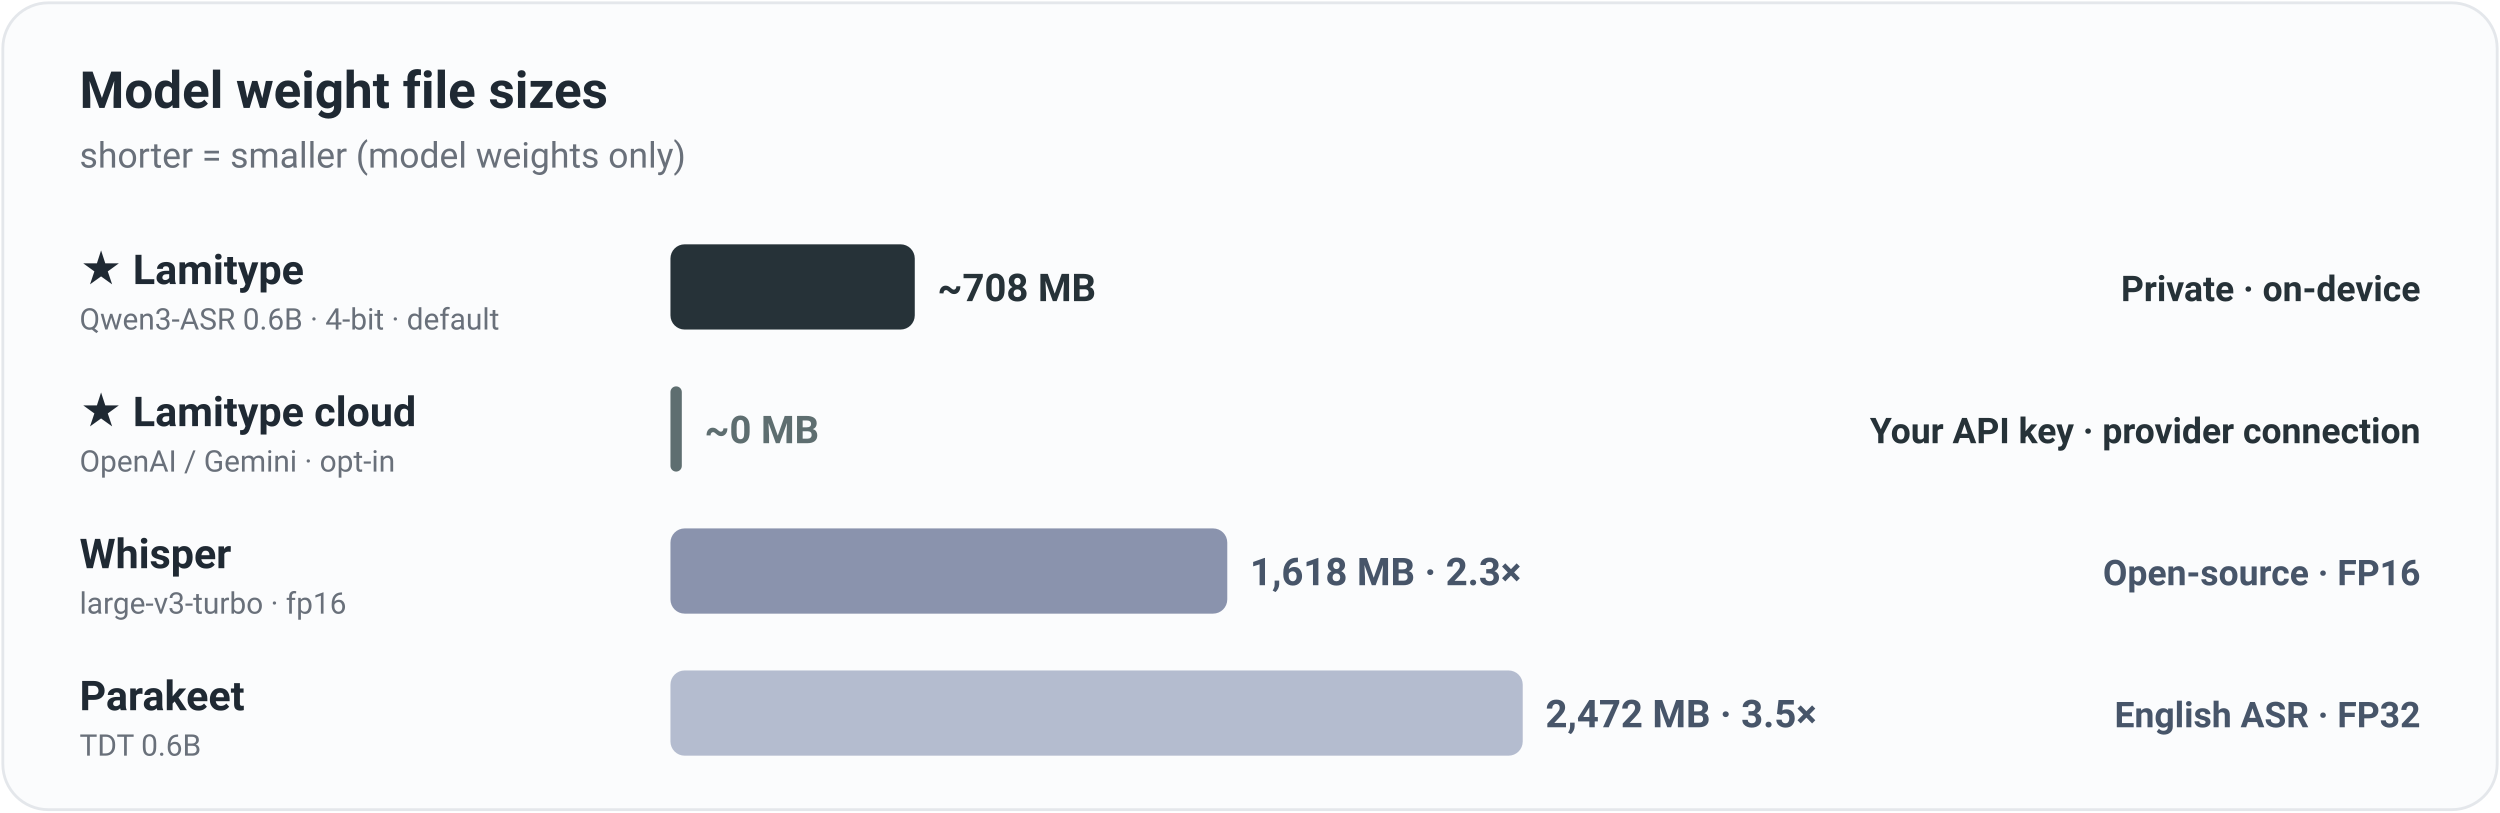
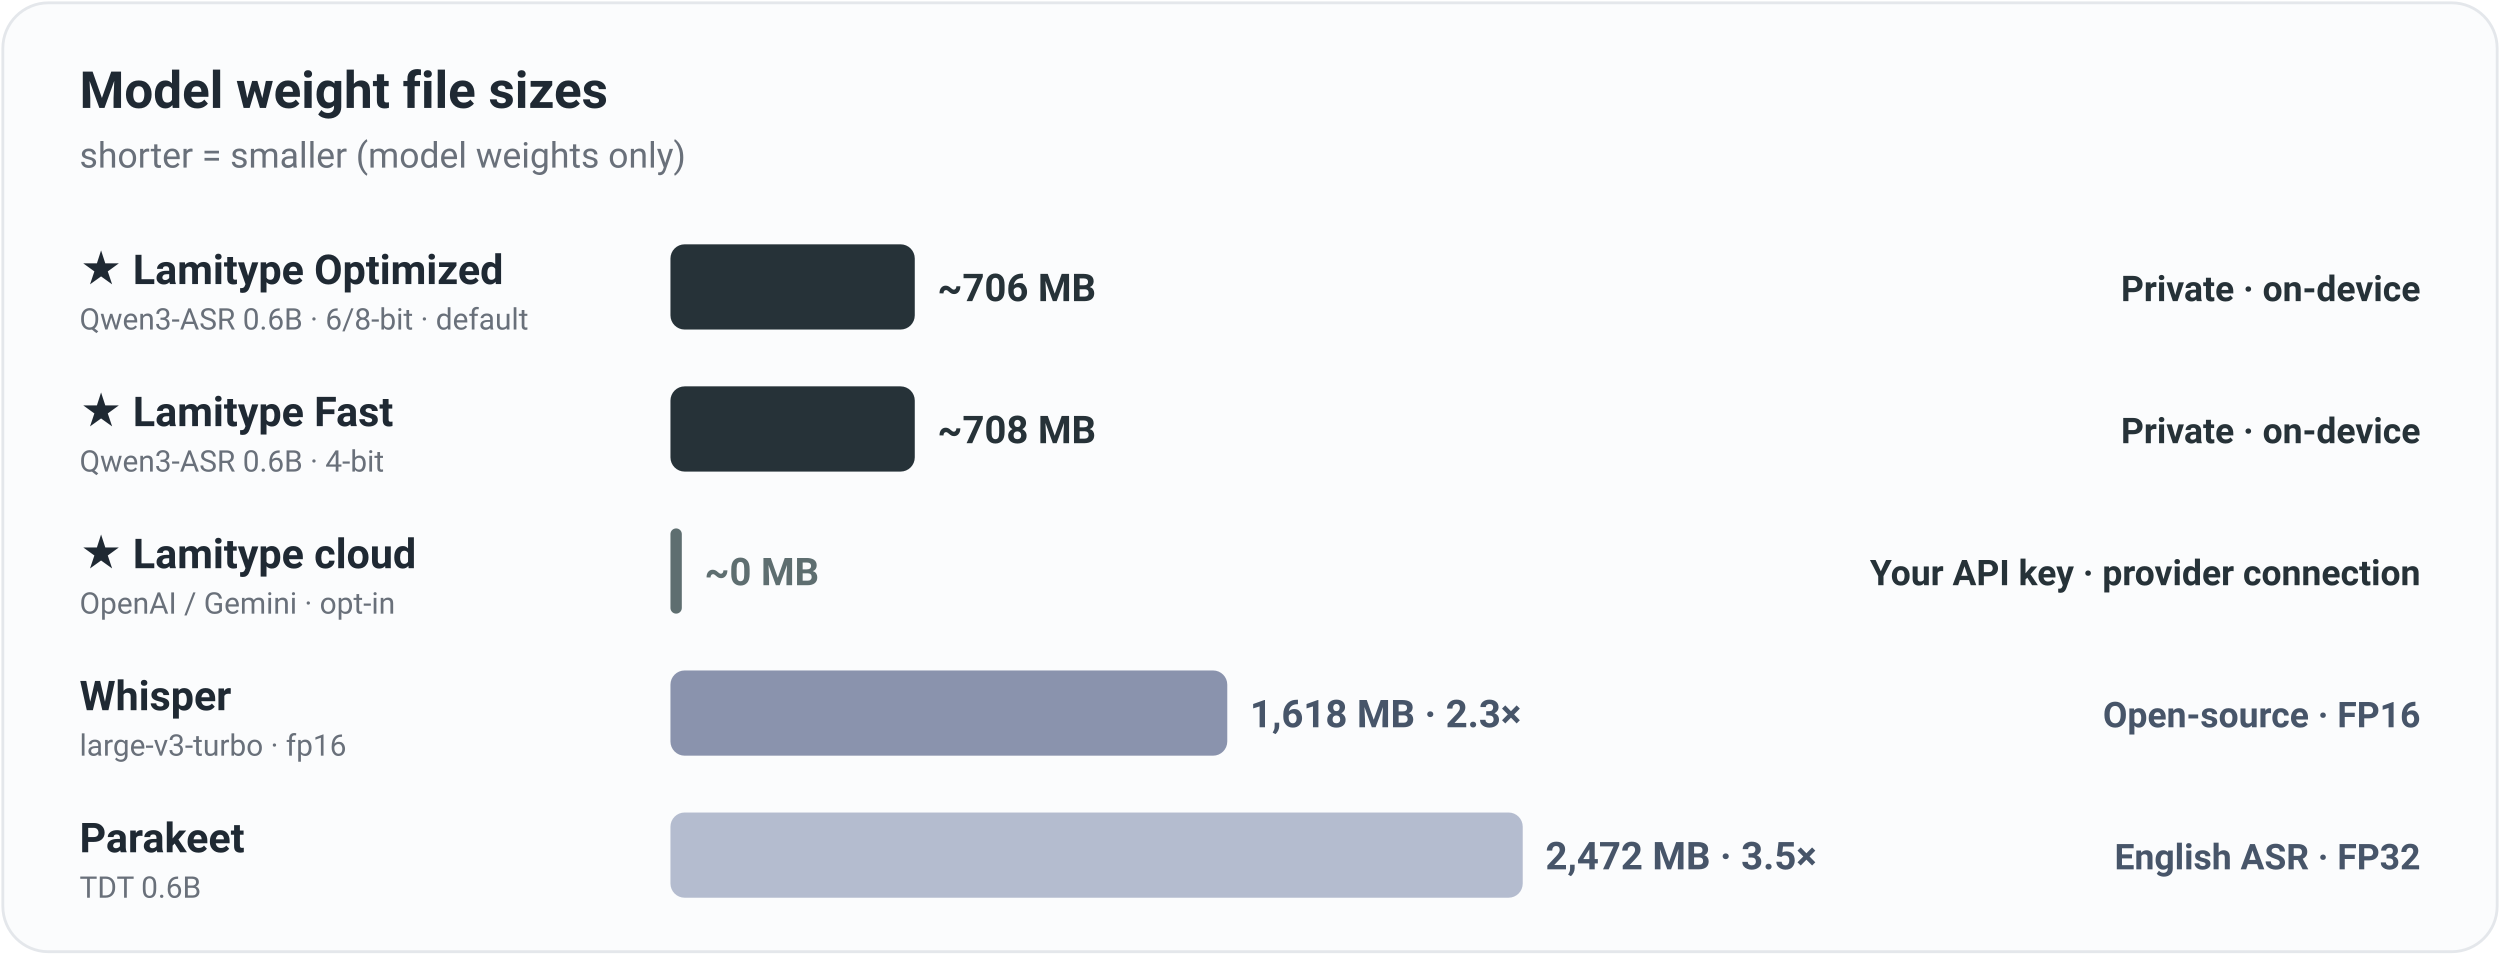
- <svg xmlns="http://www.w3.org/2000/svg" viewBox="0 0 880 286" font-family="-apple-system,'Segoe UI',Roboto,'PingFang TC',Helvetica,Arial,sans-serif">
-   <rect x="1" y="1" width="878" height="284" rx="16" fill="#fbfcfd" stroke="#e4e7eb" />
+ <svg xmlns="http://www.w3.org/2000/svg" viewBox="0 0 880 336" font-family="-apple-system,'Segoe UI',Roboto,'PingFang TC',Helvetica,Arial,sans-serif">
+   <rect x="1" y="1" width="878" height="334" rx="16" fill="#fbfcfd" stroke="#e4e7eb" />
  <text x="28" y="38" font-size="18" font-weight="700" fill="#1f2933">Model weight file sizes</text>
  <text x="28" y="59" font-size="12.5" fill="#69707a">shorter = smaller (model weights only)</text>
-   <text x="28" y="100" font-size="14.5" font-weight="700" fill="#1f2933">★ Lamitype</text>
-   <text x="28" y="116" font-size="10.5" fill="#69707a">Qwen3-ASR 0.6B · 4-bit · default</text>
+   <text x="28" y="100" font-size="14.5" font-weight="700" fill="#1f2933">★ Lamitype Optimized</text>
+   <text x="28" y="116" font-size="10.5" fill="#69707a">Qwen3-ASR 0.6B · 6/8-bit · default</text>
  <rect x="236" y="86" width="86" height="30" rx="5" fill="#263238" />
-   <text x="330" y="106" font-size="13.5" font-weight="700" fill="#263238">~708 MB</text>
+   <text x="330" y="106" font-size="13.5" font-weight="700" fill="#263238">~706 MB</text>
  <text x="852" y="106" text-anchor="end" font-size="12.5" font-weight="700" fill="#263238">Private · on-device</text>
-   <text x="28" y="150" font-size="14.5" font-weight="700" fill="#1f2933">★ Lamitype cloud</text>
-   <text x="28" y="166" font-size="10.5" fill="#69707a">OpenAI / Gemini · opt-in</text>
-   <rect x="236" y="136" width="4" height="30" rx="2" fill="#5E6E70" />
-   <text x="248" y="156" font-size="13.5" font-weight="700" fill="#5E6E70">~0 MB</text>
-   <text x="852" y="156" text-anchor="end" font-size="12.5" font-weight="700" fill="#263238">Your API key · provider connection</text>
-   <text x="28" y="200" font-size="14.5" font-weight="700" fill="#1f2933">Whisper</text>
-   <text x="28" y="216" font-size="10.5" fill="#69707a">large-v3-turbo · fp16</text>
-   <rect x="236" y="186" width="196" height="30" rx="5" fill="#8a93ad" />
-   <text x="440" y="206" font-size="13.5" font-weight="700" fill="#475569">1,618 MB · 2.3×</text>
-   <text x="852" y="206" text-anchor="end" font-size="12.5" font-weight="700" fill="#475569">Open-source · FP16</text>
-   <text x="28" y="250" font-size="14.5" font-weight="700" fill="#1f2933">Parakeet</text>
-   <text x="28" y="266" font-size="10.5" fill="#69707a">TDT 0.6B</text>
-   <rect x="236" y="236" width="300" height="30" rx="5" fill="#b4bccf" />
-   <text x="544" y="256" font-size="13.5" font-weight="700" fill="#475569">2,472 MB · 3.5×</text>
-   <text x="852" y="256" text-anchor="end" font-size="12.5" font-weight="700" fill="#475569">English ASR · FP32</text>
+   <text x="28" y="150" font-size="14.5" font-weight="700" fill="#1f2933">★ Lamitype Fast</text>
+   <text x="28" y="166" font-size="10.5" fill="#69707a">Qwen3-ASR 0.6B · 4-bit</text>
+   <rect x="236" y="136" width="86" height="30" rx="5" fill="#263238" />
+   <text x="330" y="156" font-size="13.5" font-weight="700" fill="#263238">~708 MB</text>
+   <text x="852" y="156" text-anchor="end" font-size="12.5" font-weight="700" fill="#263238">Private · on-device</text>
+   <text x="28" y="200" font-size="14.5" font-weight="700" fill="#1f2933">★ Lamitype cloud</text>
+   <text x="28" y="216" font-size="10.5" fill="#69707a">OpenAI / Gemini · opt-in</text>
+   <rect x="236" y="186" width="4" height="30" rx="2" fill="#5E6E70" />
+   <text x="248" y="206" font-size="13.5" font-weight="700" fill="#5E6E70">~0 MB</text>
+   <text x="852" y="206" text-anchor="end" font-size="12.5" font-weight="700" fill="#263238">Your API key · provider connection</text>
+   <text x="28" y="250" font-size="14.5" font-weight="700" fill="#1f2933">Whisper</text>
+   <text x="28" y="266" font-size="10.5" fill="#69707a">large-v3-turbo · fp16</text>
+   <rect x="236" y="236" width="196" height="30" rx="5" fill="#8a93ad" />
+   <text x="440" y="256" font-size="13.5" font-weight="700" fill="#475569">1,618 MB · 2.3×</text>
+   <text x="852" y="256" text-anchor="end" font-size="12.5" font-weight="700" fill="#475569">Open-source · FP16</text>
+   <text x="28" y="300" font-size="14.5" font-weight="700" fill="#1f2933">Parakeet</text>
+   <text x="28" y="316" font-size="10.5" fill="#69707a">TDT 0.6B</text>
+   <rect x="236" y="286" width="300" height="30" rx="5" fill="#b4bccf" />
+   <text x="544" y="306" font-size="13.5" font-weight="700" fill="#475569">2,472 MB · 3.5×</text>
+   <text x="852" y="306" text-anchor="end" font-size="12.5" font-weight="700" fill="#475569">English ASR · FP32</text>
</svg>
